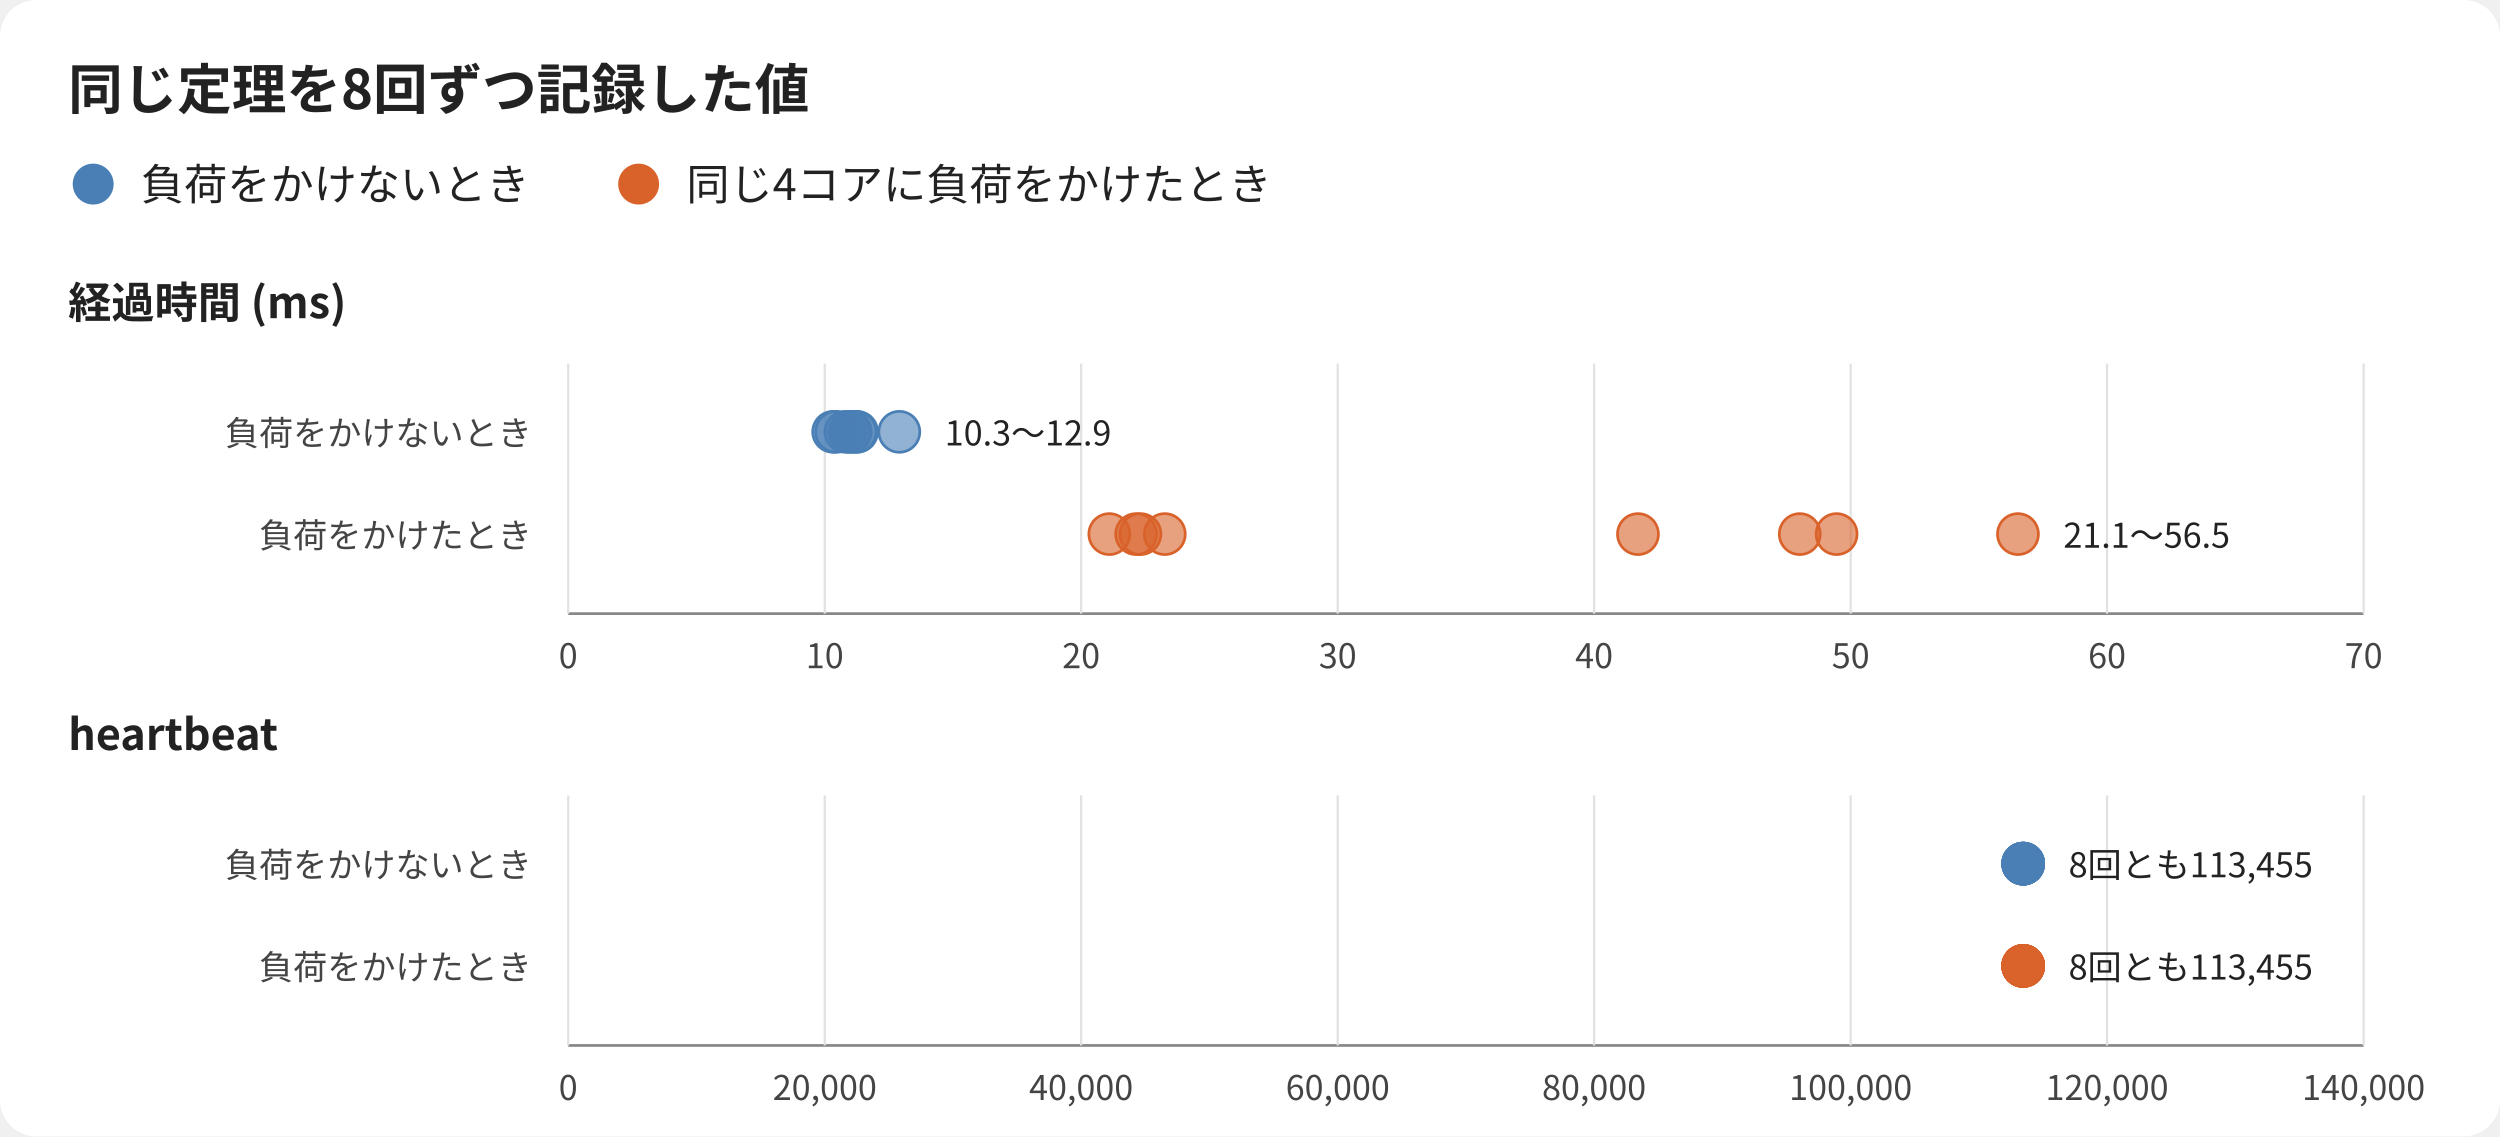
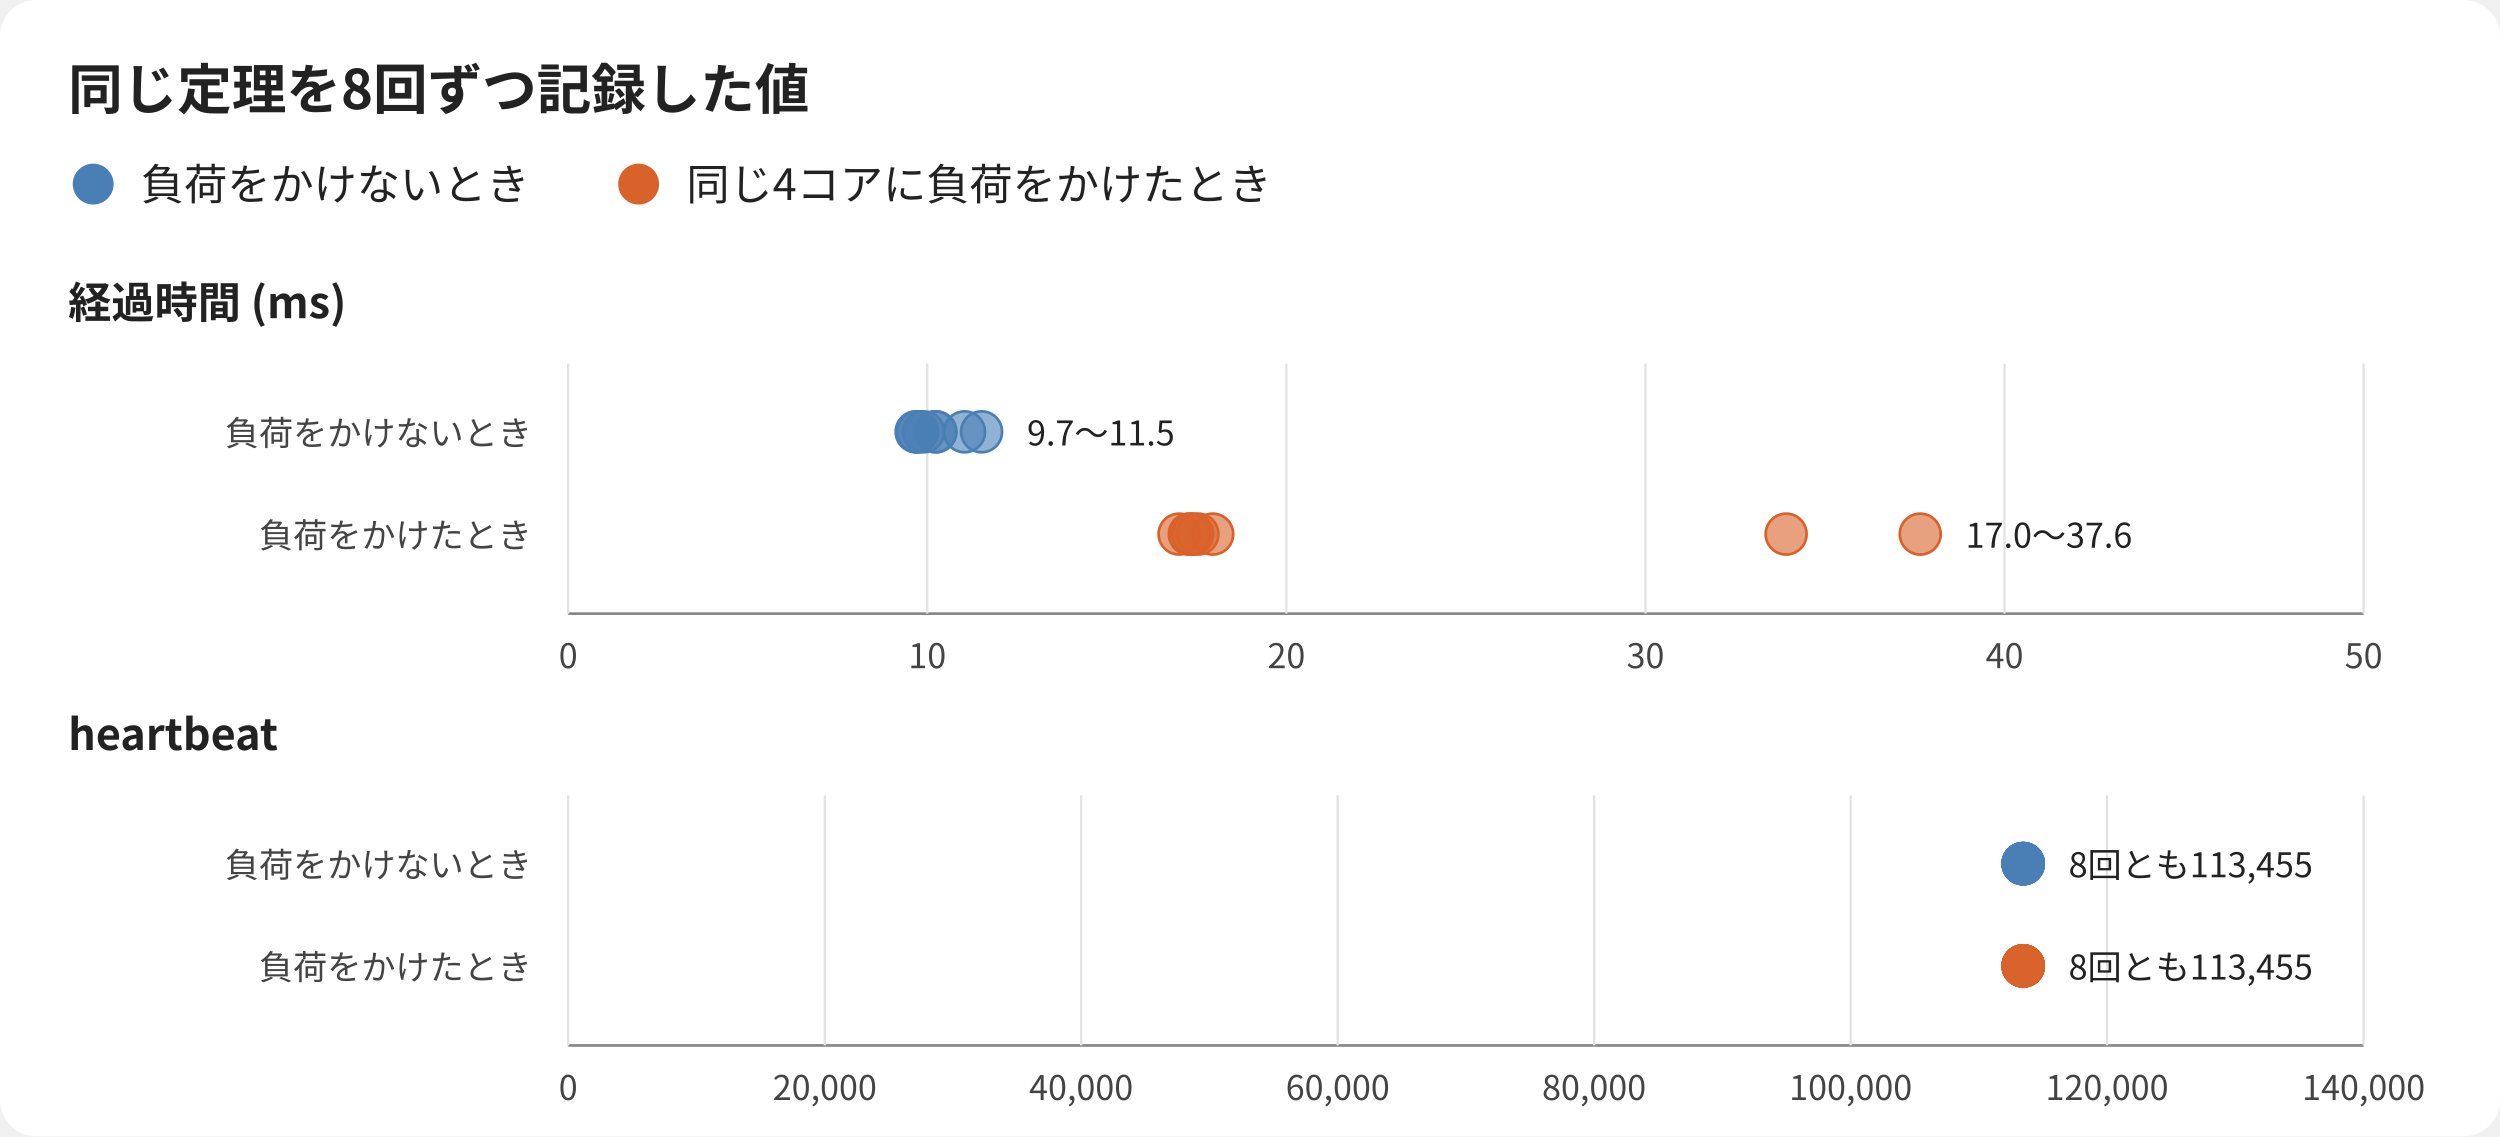
<svg xmlns="http://www.w3.org/2000/svg" width="1100" height="500" viewBox="0 0 1100 500" font-family="'Noto Sans CJK JP', 'Hiragino Sans', sans-serif">
  <rect width="1100" height="500" rx="16" fill="#ffffff" />
  <text x="30" y="48" font-size="24" font-weight="bold" fill="#222">同じ定理を8回ずつ記録した値</text>
  <circle cx="41" cy="81" r="9" fill="#4a7fb5" />
  <text x="62" y="88" font-size="19" fill="#222">負荷をかけないとき</text>
  <circle cx="281" cy="81" r="9" fill="#d9622b" />
  <text x="302" y="88" font-size="19" fill="#222">同じ4コアに負荷をかけたとき</text>
  <text x="30" y="140" font-size="19" font-weight="bold" fill="#222">経過時間 (ms)</text>
  <line x1="250" y1="270" x2="1040" y2="270" stroke="#888" stroke-width="1.2" />
  <line x1="250.0" y1="160" x2="250.0" y2="270" stroke="#e2e2e2" stroke-width="1" />
  <text x="250.0" y="294" font-size="15" fill="#444" text-anchor="middle">0</text>
-   <line x1="362.9" y1="160" x2="362.9" y2="270" stroke="#e2e2e2" stroke-width="1" />
-   <text x="362.9" y="294" font-size="15" fill="#444" text-anchor="middle">10</text>
-   <line x1="475.7" y1="160" x2="475.7" y2="270" stroke="#e2e2e2" stroke-width="1" />
-   <text x="475.7" y="294" font-size="15" fill="#444" text-anchor="middle">20</text>
-   <line x1="588.6" y1="160" x2="588.6" y2="270" stroke="#e2e2e2" stroke-width="1" />
-   <text x="588.6" y="294" font-size="15" fill="#444" text-anchor="middle">30</text>
-   <line x1="701.4" y1="160" x2="701.4" y2="270" stroke="#e2e2e2" stroke-width="1" />
-   <text x="701.4" y="294" font-size="15" fill="#444" text-anchor="middle">40</text>
-   <line x1="814.3" y1="160" x2="814.3" y2="270" stroke="#e2e2e2" stroke-width="1" />
-   <text x="814.3" y="294" font-size="15" fill="#444" text-anchor="middle">50</text>
-   <line x1="927.1" y1="160" x2="927.1" y2="270" stroke="#e2e2e2" stroke-width="1" />
-   <text x="927.1" y="294" font-size="15" fill="#444" text-anchor="middle">60</text>
+   <line x1="408.0" y1="160" x2="408.0" y2="270" stroke="#e2e2e2" stroke-width="1" />
+   <text x="408.0" y="294" font-size="15" fill="#444" text-anchor="middle">10</text>
+   <line x1="566.0" y1="160" x2="566.0" y2="270" stroke="#e2e2e2" stroke-width="1" />
+   <text x="566.0" y="294" font-size="15" fill="#444" text-anchor="middle">20</text>
+   <line x1="724.0" y1="160" x2="724.0" y2="270" stroke="#e2e2e2" stroke-width="1" />
+   <text x="724.0" y="294" font-size="15" fill="#444" text-anchor="middle">30</text>
+   <line x1="882.0" y1="160" x2="882.0" y2="270" stroke="#e2e2e2" stroke-width="1" />
+   <text x="882.0" y="294" font-size="15" fill="#444" text-anchor="middle">40</text>
  <line x1="1040.0" y1="160" x2="1040.0" y2="270" stroke="#e2e2e2" stroke-width="1" />
-   <text x="1040.0" y="294" font-size="15" fill="#444" text-anchor="middle">70</text>
+   <text x="1040.0" y="294" font-size="15" fill="#444" text-anchor="middle">50</text>
  <text x="234" y="196" font-size="15" fill="#444" text-anchor="end">負荷をかけないとき</text>
-   <circle cx="372.0" cy="190" r="9" fill="#4a7fb5" fill-opacity="0.6" stroke="#4a7fb5" stroke-width="1.2" />
-   <circle cx="377.1" cy="190" r="9" fill="#4a7fb5" fill-opacity="0.6" stroke="#4a7fb5" stroke-width="1.2" />
-   <circle cx="373.8" cy="190" r="9" fill="#4a7fb5" fill-opacity="0.6" stroke="#4a7fb5" stroke-width="1.2" />
-   <circle cx="374.4" cy="190" r="9" fill="#4a7fb5" fill-opacity="0.6" stroke="#4a7fb5" stroke-width="1.2" />
-   <circle cx="395.7" cy="190" r="9" fill="#4a7fb5" fill-opacity="0.6" stroke="#4a7fb5" stroke-width="1.2" />
-   <circle cx="376.4" cy="190" r="9" fill="#4a7fb5" fill-opacity="0.6" stroke="#4a7fb5" stroke-width="1.2" />
-   <circle cx="367.9" cy="190" r="9" fill="#4a7fb5" fill-opacity="0.6" stroke="#4a7fb5" stroke-width="1.2" />
-   <circle cx="366.6" cy="190" r="9" fill="#4a7fb5" fill-opacity="0.6" stroke="#4a7fb5" stroke-width="1.2" />
-   <text x="415.7" y="196" font-size="15" fill="#222">10.3〜12.9</text>
+   <circle cx="403.4" cy="190" r="9" fill="#4a7fb5" fill-opacity="0.6" stroke="#4a7fb5" stroke-width="1.2" />
+   <circle cx="403.7" cy="190" r="9" fill="#4a7fb5" fill-opacity="0.6" stroke="#4a7fb5" stroke-width="1.2" />
+   <circle cx="411.6" cy="190" r="9" fill="#4a7fb5" fill-opacity="0.6" stroke="#4a7fb5" stroke-width="1.2" />
+   <circle cx="431.9" cy="190" r="9" fill="#4a7fb5" fill-opacity="0.6" stroke="#4a7fb5" stroke-width="1.2" />
+   <circle cx="411.8" cy="190" r="9" fill="#4a7fb5" fill-opacity="0.6" stroke="#4a7fb5" stroke-width="1.2" />
+   <circle cx="424.4" cy="190" r="9" fill="#4a7fb5" fill-opacity="0.6" stroke="#4a7fb5" stroke-width="1.2" />
+   <circle cx="403.1" cy="190" r="9" fill="#4a7fb5" fill-opacity="0.6" stroke="#4a7fb5" stroke-width="1.2" />
+   <circle cx="406.4" cy="190" r="9" fill="#4a7fb5" fill-opacity="0.6" stroke="#4a7fb5" stroke-width="1.2" />
+   <text x="451.9" y="196" font-size="15" fill="#222">9.7〜11.5</text>
  <text x="234" y="241" font-size="15" fill="#444" text-anchor="end">負荷をかけたとき</text>
-   <circle cx="488.1" cy="235" r="9" fill="#d9622b" fill-opacity="0.6" stroke="#d9622b" stroke-width="1.2" />
-   <circle cx="499.9" cy="235" r="9" fill="#d9622b" fill-opacity="0.6" stroke="#d9622b" stroke-width="1.2" />
-   <circle cx="808.1" cy="235" r="9" fill="#d9622b" fill-opacity="0.6" stroke="#d9622b" stroke-width="1.2" />
-   <circle cx="512.5" cy="235" r="9" fill="#d9622b" fill-opacity="0.6" stroke="#d9622b" stroke-width="1.2" />
-   <circle cx="501.8" cy="235" r="9" fill="#d9622b" fill-opacity="0.6" stroke="#d9622b" stroke-width="1.2" />
-   <circle cx="887.9" cy="235" r="9" fill="#d9622b" fill-opacity="0.6" stroke="#d9622b" stroke-width="1.2" />
-   <circle cx="791.9" cy="235" r="9" fill="#d9622b" fill-opacity="0.6" stroke="#d9622b" stroke-width="1.2" />
-   <circle cx="720.7" cy="235" r="9" fill="#d9622b" fill-opacity="0.6" stroke="#d9622b" stroke-width="1.2" />
-   <text x="907.9" y="241" font-size="15" fill="#222">21.1〜56.5</text>
+   <circle cx="527.1" cy="235" r="9" fill="#d9622b" fill-opacity="0.6" stroke="#d9622b" stroke-width="1.2" />
+   <circle cx="785.9" cy="235" r="9" fill="#d9622b" fill-opacity="0.6" stroke="#d9622b" stroke-width="1.2" />
+   <circle cx="524.8" cy="235" r="9" fill="#d9622b" fill-opacity="0.6" stroke="#d9622b" stroke-width="1.2" />
+   <circle cx="518.8" cy="235" r="9" fill="#d9622b" fill-opacity="0.6" stroke="#d9622b" stroke-width="1.2" />
+   <circle cx="523.3" cy="235" r="9" fill="#d9622b" fill-opacity="0.6" stroke="#d9622b" stroke-width="1.2" />
+   <circle cx="844.9" cy="235" r="9" fill="#d9622b" fill-opacity="0.6" stroke="#d9622b" stroke-width="1.2" />
+   <circle cx="523.5" cy="235" r="9" fill="#d9622b" fill-opacity="0.6" stroke="#d9622b" stroke-width="1.2" />
+   <circle cx="533.6" cy="235" r="9" fill="#d9622b" fill-opacity="0.6" stroke="#d9622b" stroke-width="1.2" />
+   <text x="864.9" y="241" font-size="15" fill="#222">17.0〜37.6</text>
  <text x="30" y="330" font-size="19" font-weight="bold" fill="#222">heartbeat</text>
  <line x1="250" y1="460" x2="1040" y2="460" stroke="#888" stroke-width="1.2" />
  <line x1="250.0" y1="350" x2="250.0" y2="460" stroke="#e2e2e2" stroke-width="1" />
  <text x="250.0" y="484" font-size="15" fill="#444" text-anchor="middle">0</text>
  <line x1="362.9" y1="350" x2="362.9" y2="460" stroke="#e2e2e2" stroke-width="1" />
  <text x="362.9" y="484" font-size="15" fill="#444" text-anchor="middle">20,000</text>
  <line x1="475.7" y1="350" x2="475.7" y2="460" stroke="#e2e2e2" stroke-width="1" />
  <text x="475.7" y="484" font-size="15" fill="#444" text-anchor="middle">40,000</text>
  <line x1="588.6" y1="350" x2="588.6" y2="460" stroke="#e2e2e2" stroke-width="1" />
  <text x="588.6" y="484" font-size="15" fill="#444" text-anchor="middle">60,000</text>
  <line x1="701.4" y1="350" x2="701.4" y2="460" stroke="#e2e2e2" stroke-width="1" />
  <text x="701.4" y="484" font-size="15" fill="#444" text-anchor="middle">80,000</text>
  <line x1="814.3" y1="350" x2="814.3" y2="460" stroke="#e2e2e2" stroke-width="1" />
  <text x="814.3" y="484" font-size="15" fill="#444" text-anchor="middle">100,000</text>
  <line x1="927.1" y1="350" x2="927.1" y2="460" stroke="#e2e2e2" stroke-width="1" />
  <text x="927.1" y="484" font-size="15" fill="#444" text-anchor="middle">120,000</text>
  <line x1="1040.0" y1="350" x2="1040.0" y2="460" stroke="#e2e2e2" stroke-width="1" />
  <text x="1040.0" y="484" font-size="15" fill="#444" text-anchor="middle">140,000</text>
  <text x="234" y="386" font-size="15" fill="#444" text-anchor="end">負荷をかけないとき</text>
  <circle cx="890.2" cy="380" r="9" fill="#4a7fb5" fill-opacity="0.6" stroke="#4a7fb5" stroke-width="1.2" />
  <circle cx="890.2" cy="380" r="9" fill="#4a7fb5" fill-opacity="0.6" stroke="#4a7fb5" stroke-width="1.2" />
  <circle cx="890.2" cy="380" r="9" fill="#4a7fb5" fill-opacity="0.6" stroke="#4a7fb5" stroke-width="1.2" />
  <circle cx="890.2" cy="380" r="9" fill="#4a7fb5" fill-opacity="0.6" stroke="#4a7fb5" stroke-width="1.2" />
  <circle cx="890.2" cy="380" r="9" fill="#4a7fb5" fill-opacity="0.6" stroke="#4a7fb5" stroke-width="1.2" />
  <circle cx="890.2" cy="380" r="9" fill="#4a7fb5" fill-opacity="0.6" stroke="#4a7fb5" stroke-width="1.2" />
  <circle cx="890.2" cy="380" r="9" fill="#4a7fb5" fill-opacity="0.6" stroke="#4a7fb5" stroke-width="1.2" />
  <circle cx="890.2" cy="380" r="9" fill="#4a7fb5" fill-opacity="0.6" stroke="#4a7fb5" stroke-width="1.2" />
  <text x="910.2" y="386" font-size="15" fill="#222">8回とも113,455</text>
  <text x="234" y="431" font-size="15" fill="#444" text-anchor="end">負荷をかけたとき</text>
  <circle cx="890.2" cy="425" r="9" fill="#d9622b" fill-opacity="0.6" stroke="#d9622b" stroke-width="1.2" />
  <circle cx="890.2" cy="425" r="9" fill="#d9622b" fill-opacity="0.6" stroke="#d9622b" stroke-width="1.2" />
  <circle cx="890.2" cy="425" r="9" fill="#d9622b" fill-opacity="0.6" stroke="#d9622b" stroke-width="1.2" />
  <circle cx="890.2" cy="425" r="9" fill="#d9622b" fill-opacity="0.6" stroke="#d9622b" stroke-width="1.2" />
  <circle cx="890.2" cy="425" r="9" fill="#d9622b" fill-opacity="0.6" stroke="#d9622b" stroke-width="1.2" />
  <circle cx="890.2" cy="425" r="9" fill="#d9622b" fill-opacity="0.6" stroke="#d9622b" stroke-width="1.2" />
  <circle cx="890.2" cy="425" r="9" fill="#d9622b" fill-opacity="0.6" stroke="#d9622b" stroke-width="1.2" />
  <circle cx="890.2" cy="425" r="9" fill="#d9622b" fill-opacity="0.6" stroke="#d9622b" stroke-width="1.2" />
  <text x="910.2" y="431" font-size="15" fill="#222">8回とも113,455</text>
</svg>
